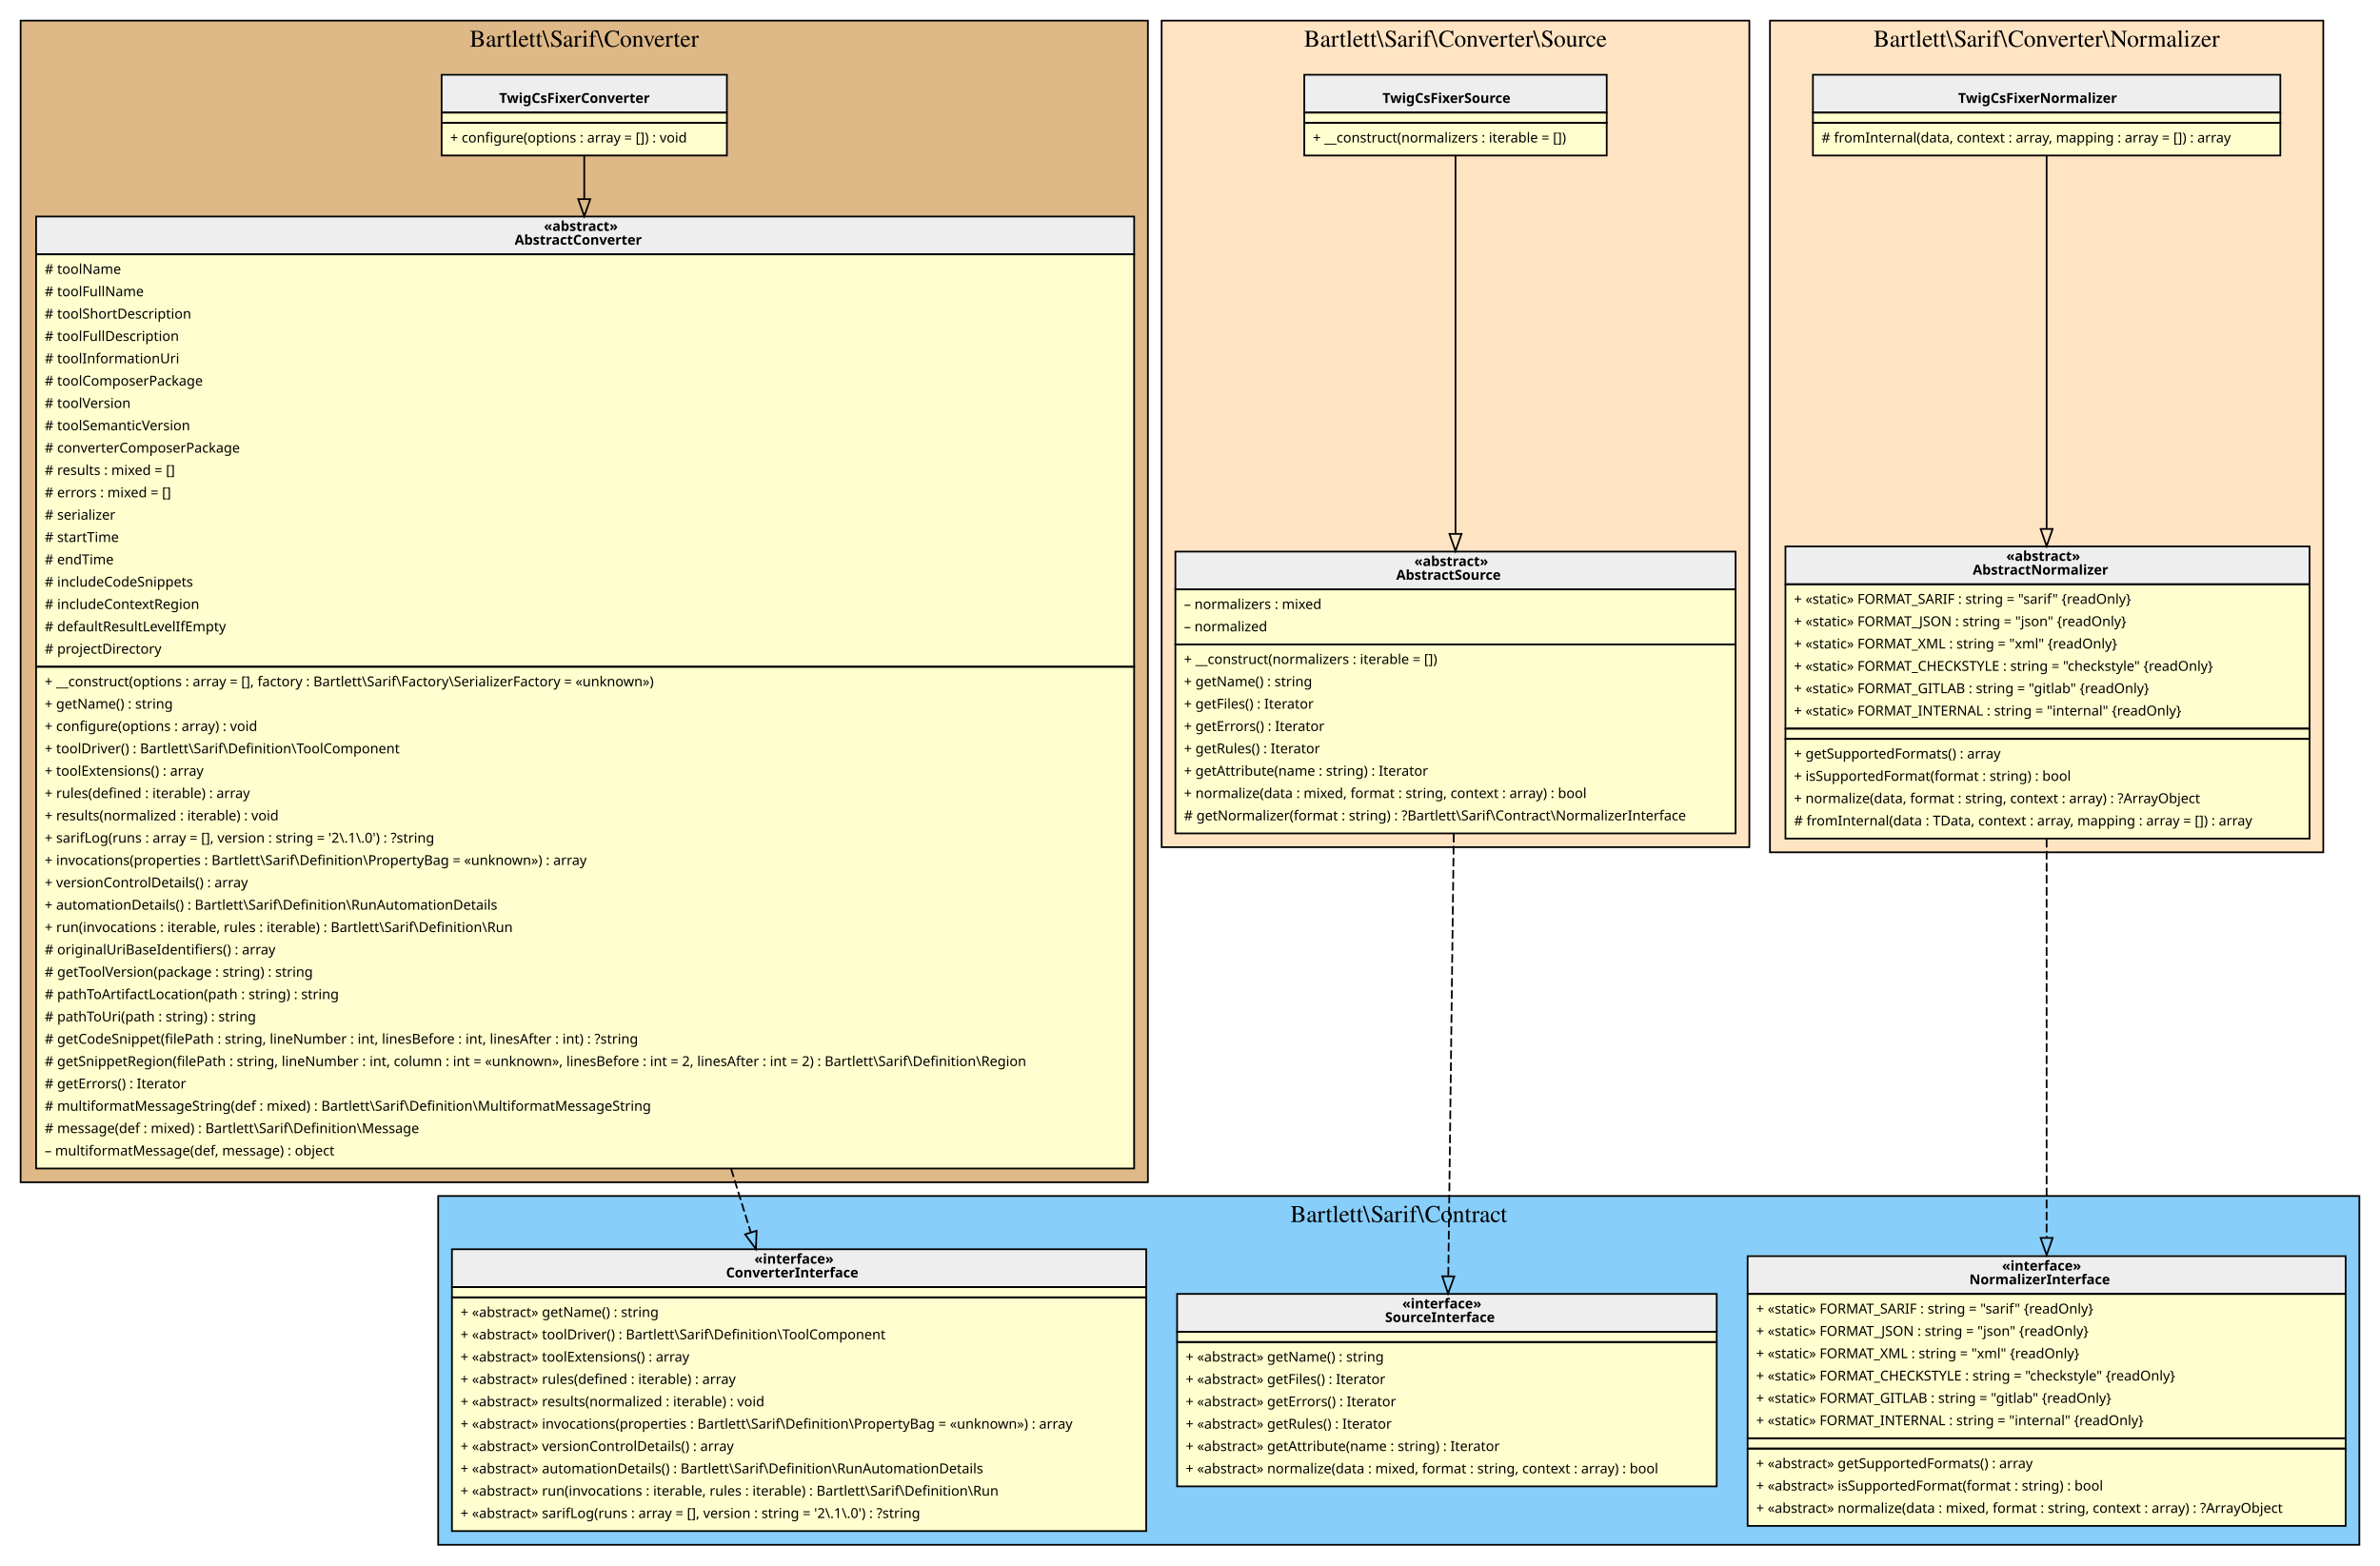
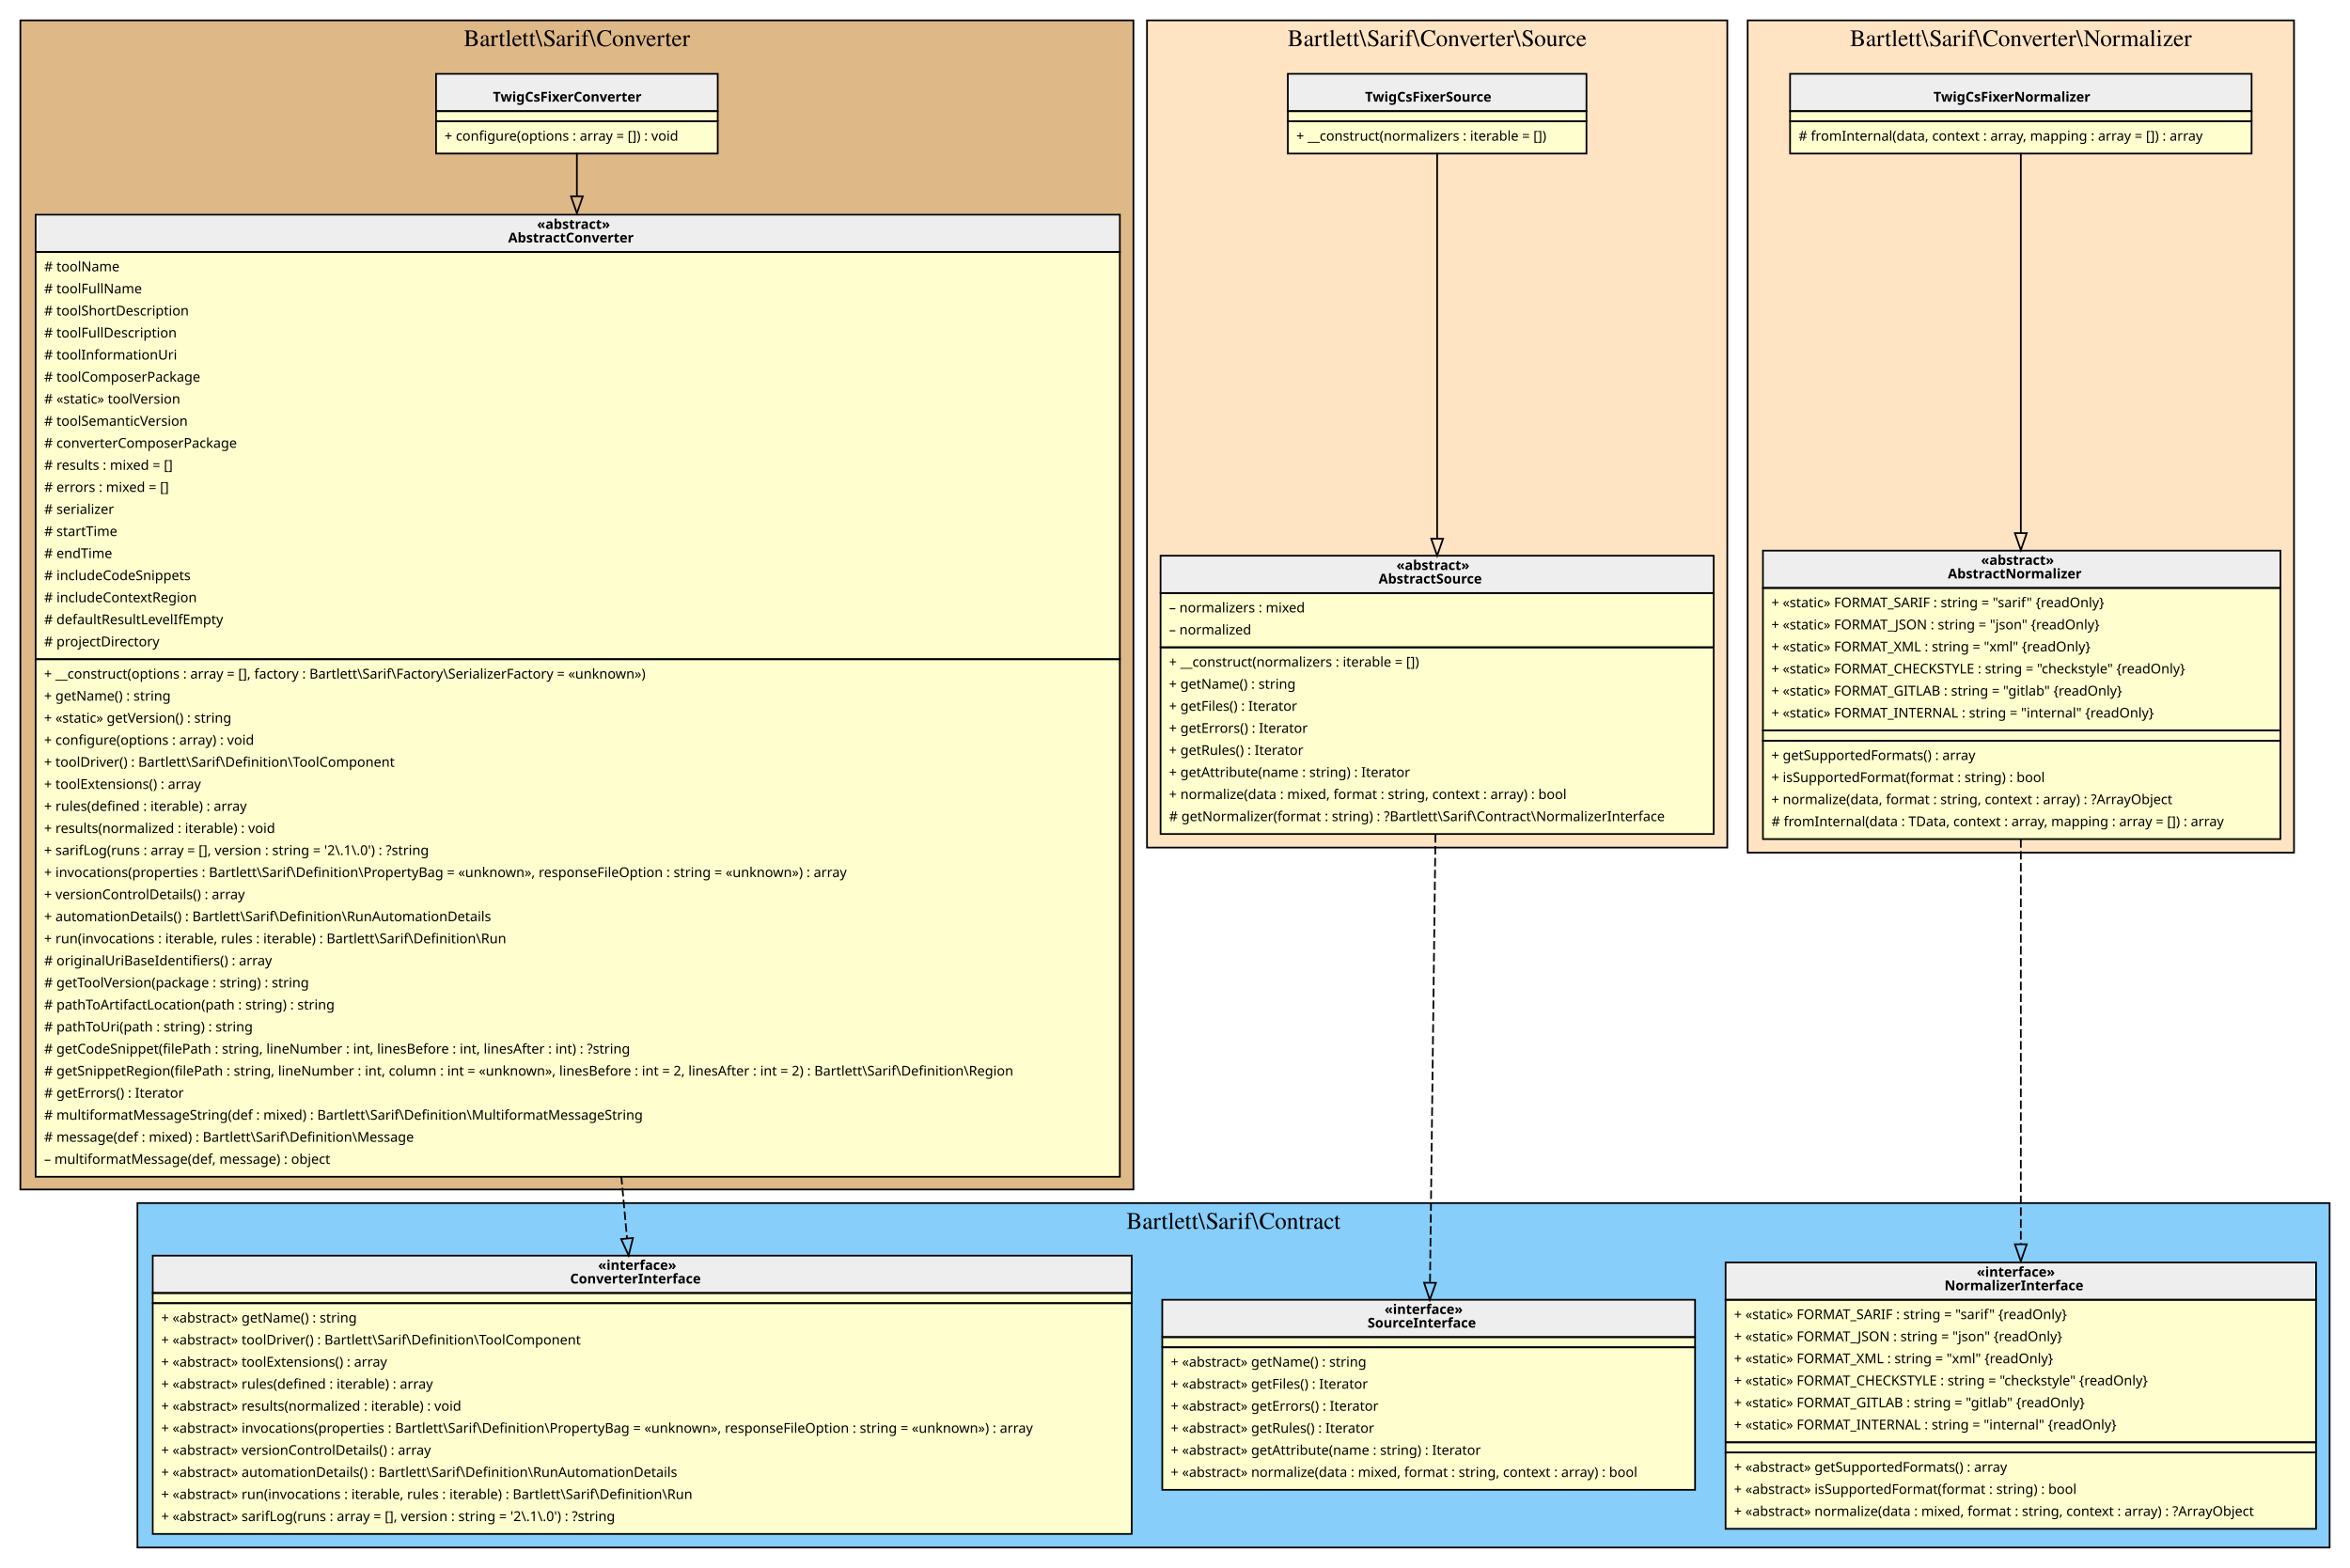
- <svg xmlns="http://www.w3.org/2000/svg" width="1385pt" height="911pt" viewBox="0.00 0.00 1385.00 911.00">
-   <g id="graph0" class="graph" transform="scale(1 1) rotate(0) translate(4 907)">
+ <svg xmlns="http://www.w3.org/2000/svg" width="1385pt" height="924pt" viewBox="0.00 0.00 1385.00 924.00">
+   <g id="graph0" class="graph" transform="scale(1 1) rotate(0) translate(4 920)">
    <g id="clust1" class="cluster">
-       <polygon fill="BurlyWood" stroke="black" points="8,-219 8,-895 664,-895 664,-219 8,-219" />
-       <text text-anchor="middle" x="336" y="-879.8" font-family="Times,serif" font-size="14.00">Bartlett\Sarif\Converter</text>
+       <polygon fill="BurlyWood" stroke="black" points="8,-219 8,-908 664,-908 664,-219 8,-219" />
+       <text text-anchor="middle" x="336" y="-892.8" font-family="Times,serif" font-size="14.00">Bartlett\Sarif\Converter</text>
    </g>
    <g id="clust2" class="cluster">
-       <polygon fill="LightSkyBlue" stroke="black" points="251,-8 251,-211 1369,-211 1369,-8 251,-8" />
-       <text text-anchor="middle" x="810" y="-195.8" font-family="Times,serif" font-size="14.00">Bartlett\Sarif\Contract</text>
+       <polygon fill="LightSkyBlue" stroke="black" points="77,-8 77,-211 1369,-211 1369,-8 77,-8" />
+       <text text-anchor="middle" x="723" y="-195.8" font-family="Times,serif" font-size="14.00">Bartlett\Sarif\Contract</text>
    </g>
    <g id="clust3" class="cluster">
-       <polygon fill="Bisque" stroke="black" points="672,-414 672,-895 1014,-895 1014,-414 672,-414" />
-       <text text-anchor="middle" x="843" y="-879.8" font-family="Times,serif" font-size="14.00">Bartlett\Sarif\Converter\Source</text>
+       <polygon fill="Bisque" stroke="black" points="672,-420.5 672,-908 1014,-908 1014,-420.5 672,-420.5" />
+       <text text-anchor="middle" x="843" y="-892.8" font-family="Times,serif" font-size="14.00">Bartlett\Sarif\Converter\Source</text>
    </g>
    <g id="clust4" class="cluster">
-       <polygon fill="Bisque" stroke="black" points="1026,-411 1026,-895 1348,-895 1348,-411 1026,-411" />
-       <text text-anchor="middle" x="1187" y="-879.8" font-family="Times,serif" font-size="14.00">Bartlett\Sarif\Converter\Normalizer</text>
+       <polygon fill="Bisque" stroke="black" points="1026,-417.5 1026,-908 1348,-908 1348,-417.5 1026,-417.5" />
+       <text text-anchor="middle" x="1187" y="-892.8" font-family="Times,serif" font-size="14.00">Bartlett\Sarif\Converter\Normalizer</text>
    </g>
    <g id="node1" class="node">
-       <polygon fill="#fefece" stroke="transparent" points="419,-864 253,-864 253,-817 419,-817 419,-864" />
-       <polygon fill="#eeeeee" stroke="transparent" points="253,-841.5 253,-863.5 419,-863.5 419,-841.5 253,-841.5" />
-       <polygon fill="none" stroke="black" points="253,-841.5 253,-863.5 419,-863.5 419,-841.5 253,-841.5" />
-       <text text-anchor="start" x="286.5" y="-847.1" font-family="Verdana" font-weight="bold" font-size="8.00">TwigCsFixerConverter</text>
-       <polygon fill="none" stroke="black" points="253,-835.5 253,-841.5 419,-841.5 419,-835.5 253,-835.5" />
-       <polygon fill="none" stroke="black" points="253,-816.5 253,-835.5 419,-835.5 419,-816.5 253,-816.5" />
-       <text text-anchor="start" x="258" y="-824.1" font-family="Verdana" font-size="8.00">+ configure(options : array = []) : void</text>
+       <polygon fill="#fefece" stroke="transparent" points="419,-877 253,-877 253,-830 419,-830 419,-877" />
+       <polygon fill="#eeeeee" stroke="transparent" points="253,-854.5 253,-876.5 419,-876.5 419,-854.5 253,-854.5" />
+       <polygon fill="none" stroke="black" points="253,-854.5 253,-876.5 419,-876.5 419,-854.5 253,-854.5" />
+       <text text-anchor="start" x="286.5" y="-860.1" font-family="Verdana" font-weight="bold" font-size="8.00">TwigCsFixerConverter</text>
+       <polygon fill="none" stroke="black" points="253,-848.5 253,-854.5 419,-854.5 419,-848.5 253,-848.5" />
+       <polygon fill="none" stroke="black" points="253,-829.5 253,-848.5 419,-848.5 419,-829.5 253,-829.5" />
+       <text text-anchor="start" x="258" y="-837.1" font-family="Verdana" font-size="8.00">+ configure(options : array = []) : void</text>
    </g>
    <g id="node2" class="node">
-       <polygon fill="#fefece" stroke="transparent" points="655.5,-781 16.5,-781 16.5,-227 655.5,-227 655.5,-781" />
-       <polygon fill="#eeeeee" stroke="transparent" points="17,-759 17,-781 656,-781 656,-759 17,-759" />
-       <polygon fill="none" stroke="black" points="17,-759 17,-781 656,-781 656,-759 17,-759" />
-       <text text-anchor="start" x="312.5" y="-772.6" font-family="Verdana" font-weight="bold" font-size="8.00">«abstract»</text>
-       <text text-anchor="start" x="295.5" y="-764.6" font-family="Verdana" font-weight="bold" font-size="8.00">AbstractConverter</text>
-       <polygon fill="none" stroke="black" points="17,-519 17,-759 656,-759 656,-519 17,-519" />
-       <text text-anchor="start" x="22" y="-747.6" font-family="Verdana" font-size="8.00"># toolName</text>
-       <text text-anchor="start" x="22" y="-734.6" font-family="Verdana" font-size="8.00"># toolFullName</text>
-       <text text-anchor="start" x="22" y="-721.6" font-family="Verdana" font-size="8.00"># toolShortDescription</text>
-       <text text-anchor="start" x="22" y="-708.6" font-family="Verdana" font-size="8.00"># toolFullDescription</text>
-       <text text-anchor="start" x="22" y="-695.6" font-family="Verdana" font-size="8.00"># toolInformationUri</text>
-       <text text-anchor="start" x="22" y="-682.6" font-family="Verdana" font-size="8.00"># toolComposerPackage</text>
-       <text text-anchor="start" x="22" y="-669.6" font-family="Verdana" font-size="8.00"># toolVersion</text>
-       <text text-anchor="start" x="22" y="-656.6" font-family="Verdana" font-size="8.00"># toolSemanticVersion</text>
-       <text text-anchor="start" x="22" y="-643.6" font-family="Verdana" font-size="8.00"># converterComposerPackage</text>
-       <text text-anchor="start" x="22" y="-630.6" font-family="Verdana" font-size="8.00"># results : mixed = []</text>
-       <text text-anchor="start" x="22" y="-617.6" font-family="Verdana" font-size="8.00"># errors : mixed = []</text>
-       <text text-anchor="start" x="22" y="-604.6" font-family="Verdana" font-size="8.00"># serializer</text>
-       <text text-anchor="start" x="22" y="-591.6" font-family="Verdana" font-size="8.00"># startTime</text>
-       <text text-anchor="start" x="22" y="-578.6" font-family="Verdana" font-size="8.00"># endTime</text>
-       <text text-anchor="start" x="22" y="-565.6" font-family="Verdana" font-size="8.00"># includeCodeSnippets</text>
-       <text text-anchor="start" x="22" y="-552.6" font-family="Verdana" font-size="8.00"># includeContextRegion</text>
-       <text text-anchor="start" x="22" y="-539.6" font-family="Verdana" font-size="8.00"># defaultResultLevelIfEmpty</text>
-       <text text-anchor="start" x="22" y="-526.6" font-family="Verdana" font-size="8.00"># projectDirectory</text>
-       <polygon fill="none" stroke="black" points="17,-227 17,-519 656,-519 656,-227 17,-227" />
-       <text text-anchor="start" x="22" y="-507.6" font-family="Verdana" font-size="8.00">+ __construct(options : array = [], factory : Bartlett\Sarif\Factory\SerializerFactory = «unknown»)</text>
-       <text text-anchor="start" x="22" y="-494.6" font-family="Verdana" font-size="8.00">+ getName() : string</text>
-       <text text-anchor="start" x="22" y="-481.6" font-family="Verdana" font-size="8.00">+ configure(options : array) : void</text>
-       <text text-anchor="start" x="22" y="-468.6" font-family="Verdana" font-size="8.00">+ toolDriver() : Bartlett\Sarif\Definition\ToolComponent</text>
-       <text text-anchor="start" x="22" y="-455.6" font-family="Verdana" font-size="8.00">+ toolExtensions() : array</text>
-       <text text-anchor="start" x="22" y="-442.6" font-family="Verdana" font-size="8.00">+ rules(defined : iterable) : array</text>
-       <text text-anchor="start" x="22" y="-429.6" font-family="Verdana" font-size="8.00">+ results(normalized : iterable) : void</text>
-       <text text-anchor="start" x="22" y="-416.6" font-family="Verdana" font-size="8.00">+ sarifLog(runs : array = [], version : string = '2\.1\.0') : ?string</text>
-       <text text-anchor="start" x="22" y="-403.6" font-family="Verdana" font-size="8.00">+ invocations(properties : Bartlett\Sarif\Definition\PropertyBag = «unknown») : array</text>
-       <text text-anchor="start" x="22" y="-390.6" font-family="Verdana" font-size="8.00">+ versionControlDetails() : array</text>
-       <text text-anchor="start" x="22" y="-377.6" font-family="Verdana" font-size="8.00">+ automationDetails() : Bartlett\Sarif\Definition\RunAutomationDetails</text>
-       <text text-anchor="start" x="22" y="-364.6" font-family="Verdana" font-size="8.00">+ run(invocations : iterable, rules : iterable) : Bartlett\Sarif\Definition\Run</text>
-       <text text-anchor="start" x="22" y="-351.6" font-family="Verdana" font-size="8.00"># originalUriBaseIdentifiers() : array</text>
-       <text text-anchor="start" x="22" y="-338.6" font-family="Verdana" font-size="8.00"># getToolVersion(package : string) : string</text>
-       <text text-anchor="start" x="22" y="-325.6" font-family="Verdana" font-size="8.00"># pathToArtifactLocation(path : string) : string</text>
-       <text text-anchor="start" x="22" y="-312.6" font-family="Verdana" font-size="8.00"># pathToUri(path : string) : string</text>
-       <text text-anchor="start" x="22" y="-299.6" font-family="Verdana" font-size="8.00"># getCodeSnippet(filePath : string, lineNumber : int, linesBefore : int, linesAfter : int) : ?string</text>
-       <text text-anchor="start" x="22" y="-286.6" font-family="Verdana" font-size="8.00"># getSnippetRegion(filePath : string, lineNumber : int, column : int = «unknown», linesBefore : int = 2, linesAfter : int = 2) : Bartlett\Sarif\Definition\Region</text>
-       <text text-anchor="start" x="22" y="-273.6" font-family="Verdana" font-size="8.00"># getErrors() : Iterator</text>
-       <text text-anchor="start" x="22" y="-260.6" font-family="Verdana" font-size="8.00"># multiformatMessageString(def : mixed) : Bartlett\Sarif\Definition\MultiformatMessageString</text>
-       <text text-anchor="start" x="22" y="-247.6" font-family="Verdana" font-size="8.00"># message(def : mixed) : Bartlett\Sarif\Definition\Message</text>
-       <text text-anchor="start" x="22" y="-234.6" font-family="Verdana" font-size="8.00">– multiformatMessage(def, message) : object</text>
+       <polygon fill="#fefece" stroke="transparent" points="655.5,-794 16.5,-794 16.5,-227 655.5,-227 655.5,-794" />
+       <polygon fill="#eeeeee" stroke="transparent" points="17,-771.5 17,-793.5 656,-793.5 656,-771.5 17,-771.5" />
+       <polygon fill="none" stroke="black" points="17,-771.5 17,-793.5 656,-793.5 656,-771.5 17,-771.5" />
+       <text text-anchor="start" x="312.5" y="-785.1" font-family="Verdana" font-weight="bold" font-size="8.00">«abstract»</text>
+       <text text-anchor="start" x="295.5" y="-777.1" font-family="Verdana" font-weight="bold" font-size="8.00">AbstractConverter</text>
+       <polygon fill="none" stroke="black" points="17,-531.5 17,-771.5 656,-771.5 656,-531.5 17,-531.5" />
+       <text text-anchor="start" x="22" y="-760.1" font-family="Verdana" font-size="8.00"># toolName</text>
+       <text text-anchor="start" x="22" y="-747.1" font-family="Verdana" font-size="8.00"># toolFullName</text>
+       <text text-anchor="start" x="22" y="-734.1" font-family="Verdana" font-size="8.00"># toolShortDescription</text>
+       <text text-anchor="start" x="22" y="-721.1" font-family="Verdana" font-size="8.00"># toolFullDescription</text>
+       <text text-anchor="start" x="22" y="-708.1" font-family="Verdana" font-size="8.00"># toolInformationUri</text>
+       <text text-anchor="start" x="22" y="-695.1" font-family="Verdana" font-size="8.00"># toolComposerPackage</text>
+       <text text-anchor="start" x="22" y="-682.1" font-family="Verdana" font-size="8.00"># «static» toolVersion</text>
+       <text text-anchor="start" x="22" y="-669.1" font-family="Verdana" font-size="8.00"># toolSemanticVersion</text>
+       <text text-anchor="start" x="22" y="-656.1" font-family="Verdana" font-size="8.00"># converterComposerPackage</text>
+       <text text-anchor="start" x="22" y="-643.1" font-family="Verdana" font-size="8.00"># results : mixed = []</text>
+       <text text-anchor="start" x="22" y="-630.1" font-family="Verdana" font-size="8.00"># errors : mixed = []</text>
+       <text text-anchor="start" x="22" y="-617.1" font-family="Verdana" font-size="8.00"># serializer</text>
+       <text text-anchor="start" x="22" y="-604.1" font-family="Verdana" font-size="8.00"># startTime</text>
+       <text text-anchor="start" x="22" y="-591.1" font-family="Verdana" font-size="8.00"># endTime</text>
+       <text text-anchor="start" x="22" y="-578.1" font-family="Verdana" font-size="8.00"># includeCodeSnippets</text>
+       <text text-anchor="start" x="22" y="-565.1" font-family="Verdana" font-size="8.00"># includeContextRegion</text>
+       <text text-anchor="start" x="22" y="-552.1" font-family="Verdana" font-size="8.00"># defaultResultLevelIfEmpty</text>
+       <text text-anchor="start" x="22" y="-539.1" font-family="Verdana" font-size="8.00"># projectDirectory</text>
+       <polygon fill="none" stroke="black" points="17,-226.5 17,-531.5 656,-531.5 656,-226.5 17,-226.5" />
+       <text text-anchor="start" x="22" y="-520.1" font-family="Verdana" font-size="8.00">+ __construct(options : array = [], factory : Bartlett\Sarif\Factory\SerializerFactory = «unknown»)</text>
+       <text text-anchor="start" x="22" y="-507.1" font-family="Verdana" font-size="8.00">+ getName() : string</text>
+       <text text-anchor="start" x="22" y="-494.1" font-family="Verdana" font-size="8.00">+ «static» getVersion() : string</text>
+       <text text-anchor="start" x="22" y="-481.1" font-family="Verdana" font-size="8.00">+ configure(options : array) : void</text>
+       <text text-anchor="start" x="22" y="-468.1" font-family="Verdana" font-size="8.00">+ toolDriver() : Bartlett\Sarif\Definition\ToolComponent</text>
+       <text text-anchor="start" x="22" y="-455.1" font-family="Verdana" font-size="8.00">+ toolExtensions() : array</text>
+       <text text-anchor="start" x="22" y="-442.1" font-family="Verdana" font-size="8.00">+ rules(defined : iterable) : array</text>
+       <text text-anchor="start" x="22" y="-429.1" font-family="Verdana" font-size="8.00">+ results(normalized : iterable) : void</text>
+       <text text-anchor="start" x="22" y="-416.1" font-family="Verdana" font-size="8.00">+ sarifLog(runs : array = [], version : string = '2\.1\.0') : ?string</text>
+       <text text-anchor="start" x="22" y="-403.1" font-family="Verdana" font-size="8.00">+ invocations(properties : Bartlett\Sarif\Definition\PropertyBag = «unknown», responseFileOption : string = «unknown») : array</text>
+       <text text-anchor="start" x="22" y="-390.1" font-family="Verdana" font-size="8.00">+ versionControlDetails() : array</text>
+       <text text-anchor="start" x="22" y="-377.1" font-family="Verdana" font-size="8.00">+ automationDetails() : Bartlett\Sarif\Definition\RunAutomationDetails</text>
+       <text text-anchor="start" x="22" y="-364.1" font-family="Verdana" font-size="8.00">+ run(invocations : iterable, rules : iterable) : Bartlett\Sarif\Definition\Run</text>
+       <text text-anchor="start" x="22" y="-351.1" font-family="Verdana" font-size="8.00"># originalUriBaseIdentifiers() : array</text>
+       <text text-anchor="start" x="22" y="-338.1" font-family="Verdana" font-size="8.00"># getToolVersion(package : string) : string</text>
+       <text text-anchor="start" x="22" y="-325.1" font-family="Verdana" font-size="8.00"># pathToArtifactLocation(path : string) : string</text>
+       <text text-anchor="start" x="22" y="-312.1" font-family="Verdana" font-size="8.00"># pathToUri(path : string) : string</text>
+       <text text-anchor="start" x="22" y="-299.1" font-family="Verdana" font-size="8.00"># getCodeSnippet(filePath : string, lineNumber : int, linesBefore : int, linesAfter : int) : ?string</text>
+       <text text-anchor="start" x="22" y="-286.1" font-family="Verdana" font-size="8.00"># getSnippetRegion(filePath : string, lineNumber : int, column : int = «unknown», linesBefore : int = 2, linesAfter : int = 2) : Bartlett\Sarif\Definition\Region</text>
+       <text text-anchor="start" x="22" y="-273.1" font-family="Verdana" font-size="8.00"># getErrors() : Iterator</text>
+       <text text-anchor="start" x="22" y="-260.1" font-family="Verdana" font-size="8.00"># multiformatMessageString(def : mixed) : Bartlett\Sarif\Definition\MultiformatMessageString</text>
+       <text text-anchor="start" x="22" y="-247.1" font-family="Verdana" font-size="8.00"># message(def : mixed) : Bartlett\Sarif\Definition\Message</text>
+       <text text-anchor="start" x="22" y="-234.1" font-family="Verdana" font-size="8.00">– multiformatMessage(def, message) : object</text>
    </g>
    <g id="edge2" class="edge">
-       <path fill="none" stroke="black" d="M336,-816.77C336,-809.6 336,-800.97 336,-791.23" />
-       <polygon fill="none" stroke="black" points="339.5,-791.12 336,-781.12 332.5,-791.12 339.5,-791.12" />
+       <path fill="none" stroke="black" d="M336,-829.86C336,-822.72 336,-814.12 336,-804.4" />
+       <polygon fill="none" stroke="black" points="339.5,-804.32 336,-794.32 332.5,-804.32 339.5,-804.32" />
    </g>
    <g id="node3" class="node">
-       <polygon fill="#fefece" stroke="transparent" points="663,-180 259,-180 259,-16 663,-16 663,-180" />
-       <polygon fill="#eeeeee" stroke="transparent" points="259,-158 259,-180 663,-180 663,-158 259,-158" />
-       <polygon fill="none" stroke="black" points="259,-158 259,-180 663,-180 663,-158 259,-158" />
-       <text text-anchor="start" x="435" y="-171.6" font-family="Verdana" font-weight="bold" font-size="8.00">«interface»</text>
-       <text text-anchor="start" x="418.5" y="-163.6" font-family="Verdana" font-weight="bold" font-size="8.00">ConverterInterface</text>
-       <polygon fill="none" stroke="black" points="259,-152 259,-158 663,-158 663,-152 259,-152" />
-       <polygon fill="none" stroke="black" points="259,-16 259,-152 663,-152 663,-16 259,-16" />
-       <text text-anchor="start" x="264" y="-140.6" font-family="Verdana" font-size="8.00">+ «abstract» getName() : string</text>
-       <text text-anchor="start" x="264" y="-127.6" font-family="Verdana" font-size="8.00">+ «abstract» toolDriver() : Bartlett\Sarif\Definition\ToolComponent</text>
-       <text text-anchor="start" x="264" y="-114.6" font-family="Verdana" font-size="8.00">+ «abstract» toolExtensions() : array</text>
-       <text text-anchor="start" x="264" y="-101.6" font-family="Verdana" font-size="8.00">+ «abstract» rules(defined : iterable) : array</text>
-       <text text-anchor="start" x="264" y="-88.6" font-family="Verdana" font-size="8.00">+ «abstract» results(normalized : iterable) : void</text>
-       <text text-anchor="start" x="264" y="-75.6" font-family="Verdana" font-size="8.00">+ «abstract» invocations(properties : Bartlett\Sarif\Definition\PropertyBag = «unknown») : array</text>
-       <text text-anchor="start" x="264" y="-62.6" font-family="Verdana" font-size="8.00">+ «abstract» versionControlDetails() : array</text>
-       <text text-anchor="start" x="264" y="-49.6" font-family="Verdana" font-size="8.00">+ «abstract» automationDetails() : Bartlett\Sarif\Definition\RunAutomationDetails</text>
-       <text text-anchor="start" x="264" y="-36.6" font-family="Verdana" font-size="8.00">+ «abstract» run(invocations : iterable, rules : iterable) : Bartlett\Sarif\Definition\Run</text>
-       <text text-anchor="start" x="264" y="-23.6" font-family="Verdana" font-size="8.00">+ «abstract» sarifLog(runs : array = [], version : string = '2\.1\.0') : ?string</text>
+       <polygon fill="#fefece" stroke="transparent" points="662.5,-180 85.5,-180 85.5,-16 662.5,-16 662.5,-180" />
+       <polygon fill="#eeeeee" stroke="transparent" points="86,-158 86,-180 663,-180 663,-158 86,-158" />
+       <polygon fill="none" stroke="black" points="86,-158 86,-180 663,-180 663,-158 86,-158" />
+       <text text-anchor="start" x="348.5" y="-171.6" font-family="Verdana" font-weight="bold" font-size="8.00">«interface»</text>
+       <text text-anchor="start" x="332" y="-163.6" font-family="Verdana" font-weight="bold" font-size="8.00">ConverterInterface</text>
+       <polygon fill="none" stroke="black" points="86,-152 86,-158 663,-158 663,-152 86,-152" />
+       <polygon fill="none" stroke="black" points="86,-16 86,-152 663,-152 663,-16 86,-16" />
+       <text text-anchor="start" x="91" y="-140.6" font-family="Verdana" font-size="8.00">+ «abstract» getName() : string</text>
+       <text text-anchor="start" x="91" y="-127.6" font-family="Verdana" font-size="8.00">+ «abstract» toolDriver() : Bartlett\Sarif\Definition\ToolComponent</text>
+       <text text-anchor="start" x="91" y="-114.6" font-family="Verdana" font-size="8.00">+ «abstract» toolExtensions() : array</text>
+       <text text-anchor="start" x="91" y="-101.6" font-family="Verdana" font-size="8.00">+ «abstract» rules(defined : iterable) : array</text>
+       <text text-anchor="start" x="91" y="-88.6" font-family="Verdana" font-size="8.00">+ «abstract» results(normalized : iterable) : void</text>
+       <text text-anchor="start" x="91" y="-75.6" font-family="Verdana" font-size="8.00">+ «abstract» invocations(properties : Bartlett\Sarif\Definition\PropertyBag = «unknown», responseFileOption : string = «unknown») : array</text>
+       <text text-anchor="start" x="91" y="-62.6" font-family="Verdana" font-size="8.00">+ «abstract» versionControlDetails() : array</text>
+       <text text-anchor="start" x="91" y="-49.6" font-family="Verdana" font-size="8.00">+ «abstract» automationDetails() : Bartlett\Sarif\Definition\RunAutomationDetails</text>
+       <text text-anchor="start" x="91" y="-36.6" font-family="Verdana" font-size="8.00">+ «abstract» run(invocations : iterable, rules : iterable) : Bartlett\Sarif\Definition\Run</text>
+       <text text-anchor="start" x="91" y="-23.6" font-family="Verdana" font-size="8.00">+ «abstract» sarifLog(runs : array = [], version : string = '2\.1\.0') : ?string</text>
    </g>
    <g id="edge1" class="edge">
-       <path fill="none" stroke="black" stroke-dasharray="5,2" d="M421.45,-226.83C425.44,-213.93 429.28,-201.51 432.9,-189.8" />
-       <polygon fill="none" stroke="black" points="436.28,-190.74 435.89,-180.15 429.59,-188.67 436.28,-190.74" />
+       <path fill="none" stroke="black" stroke-dasharray="5,2" d="M362.16,-226.92C363.34,-214.11 364.49,-201.77 365.56,-190.15" />
+       <polygon fill="none" stroke="black" points="369.05,-190.41 366.49,-180.13 362.08,-189.77 369.05,-190.41" />
    </g>
    <g id="node4" class="node">
      <polygon fill="#fefece" stroke="transparent" points="995,-154 681,-154 681,-42 995,-42 995,-154" />
      <polygon fill="#eeeeee" stroke="transparent" points="681,-132 681,-154 995,-154 995,-132 681,-132" />
      <polygon fill="none" stroke="black" points="681,-132 681,-154 995,-154 995,-132 681,-132" />
      <text text-anchor="start" x="812" y="-145.6" font-family="Verdana" font-weight="bold" font-size="8.00">«interface»</text>
      <text text-anchor="start" x="802" y="-137.6" font-family="Verdana" font-weight="bold" font-size="8.00">SourceInterface</text>
      <polygon fill="none" stroke="black" points="681,-126 681,-132 995,-132 995,-126 681,-126" />
      <polygon fill="none" stroke="black" points="681,-42 681,-126 995,-126 995,-42 681,-42" />
      <text text-anchor="start" x="686" y="-114.6" font-family="Verdana" font-size="8.00">+ «abstract» getName() : string</text>
      <text text-anchor="start" x="686" y="-101.6" font-family="Verdana" font-size="8.00">+ «abstract» getFiles() : Iterator</text>
      <text text-anchor="start" x="686" y="-88.6" font-family="Verdana" font-size="8.00">+ «abstract» getErrors() : Iterator</text>
      <text text-anchor="start" x="686" y="-75.6" font-family="Verdana" font-size="8.00">+ «abstract» getRules() : Iterator</text>
      <text text-anchor="start" x="686" y="-62.6" font-family="Verdana" font-size="8.00">+ «abstract» getAttribute(name : string) : Iterator</text>
      <text text-anchor="start" x="686" y="-49.6" font-family="Verdana" font-size="8.00">+ «abstract» normalize(data : mixed, format : string, context : array) : bool</text>
    </g>
    <g id="node5" class="node">
      <polygon fill="#fefece" stroke="transparent" points="1361,-176.5 1013,-176.5 1013,-19.5 1361,-19.5 1361,-176.5" />
      <polygon fill="#eeeeee" stroke="transparent" points="1013,-154 1013,-176 1361,-176 1361,-154 1013,-154" />
      <polygon fill="none" stroke="black" points="1013,-154 1013,-176 1361,-176 1361,-154 1013,-154" />
      <text text-anchor="start" x="1161" y="-167.6" font-family="Verdana" font-weight="bold" font-size="8.00">«interface»</text>
      <text text-anchor="start" x="1142" y="-159.6" font-family="Verdana" font-weight="bold" font-size="8.00">NormalizerInterface</text>
      <polygon fill="none" stroke="black" points="1013,-70 1013,-154 1361,-154 1361,-70 1013,-70" />
      <text text-anchor="start" x="1018" y="-142.6" font-family="Verdana" font-size="8.00">+ «static» FORMAT_SARIF : string = "sarif" {readOnly}</text>
      <text text-anchor="start" x="1018" y="-129.6" font-family="Verdana" font-size="8.00">+ «static» FORMAT_JSON : string = "json" {readOnly}</text>
      <text text-anchor="start" x="1018" y="-116.6" font-family="Verdana" font-size="8.00">+ «static» FORMAT_XML : string = "xml" {readOnly}</text>
      <text text-anchor="start" x="1018" y="-103.6" font-family="Verdana" font-size="8.00">+ «static» FORMAT_CHECKSTYLE : string = "checkstyle" {readOnly}</text>
      <text text-anchor="start" x="1018" y="-90.6" font-family="Verdana" font-size="8.00">+ «static» FORMAT_GITLAB : string = "gitlab" {readOnly}</text>
      <text text-anchor="start" x="1018" y="-77.6" font-family="Verdana" font-size="8.00">+ «static» FORMAT_INTERNAL : string = "internal" {readOnly}</text>
      <polygon fill="none" stroke="black" points="1013,-64 1013,-70 1361,-70 1361,-64 1013,-64" />
      <polygon fill="none" stroke="black" points="1013,-19 1013,-64 1361,-64 1361,-19 1013,-19" />
      <text text-anchor="start" x="1018" y="-52.6" font-family="Verdana" font-size="8.00">+ «abstract» getSupportedFormats() : array</text>
      <text text-anchor="start" x="1018" y="-39.6" font-family="Verdana" font-size="8.00">+ «abstract» isSupportedFormat(format : string) : bool</text>
      <text text-anchor="start" x="1018" y="-26.6" font-family="Verdana" font-size="8.00">+ «abstract» normalize(data : mixed, format : string, context : array) : ?ArrayObject</text>
    </g>
    <g id="node6" class="node">
-       <polygon fill="#fefece" stroke="transparent" points="931,-864 755,-864 755,-817 931,-817 931,-864" />
-       <polygon fill="#eeeeee" stroke="transparent" points="755,-841.5 755,-863.5 931,-863.5 931,-841.5 755,-841.5" />
-       <polygon fill="none" stroke="black" points="755,-841.5 755,-863.5 931,-863.5 931,-841.5 755,-841.5" />
-       <text text-anchor="start" x="800.5" y="-847.1" font-family="Verdana" font-weight="bold" font-size="8.00">TwigCsFixerSource</text>
-       <polygon fill="none" stroke="black" points="755,-835.5 755,-841.5 931,-841.5 931,-835.5 755,-835.5" />
-       <polygon fill="none" stroke="black" points="755,-816.5 755,-835.5 931,-835.5 931,-816.5 755,-816.5" />
-       <text text-anchor="start" x="760" y="-824.1" font-family="Verdana" font-size="8.00">+ __construct(normalizers : iterable = [])</text>
+       <polygon fill="#fefece" stroke="transparent" points="931,-877 755,-877 755,-830 931,-830 931,-877" />
+       <polygon fill="#eeeeee" stroke="transparent" points="755,-854.5 755,-876.5 931,-876.5 931,-854.5 755,-854.5" />
+       <polygon fill="none" stroke="black" points="755,-854.5 755,-876.5 931,-876.5 931,-854.5 755,-854.5" />
+       <text text-anchor="start" x="800.5" y="-860.1" font-family="Verdana" font-weight="bold" font-size="8.00">TwigCsFixerSource</text>
+       <polygon fill="none" stroke="black" points="755,-848.5 755,-854.5 931,-854.5 931,-848.5 755,-848.5" />
+       <polygon fill="none" stroke="black" points="755,-829.5 755,-848.5 931,-848.5 931,-829.5 755,-829.5" />
+       <text text-anchor="start" x="760" y="-837.1" font-family="Verdana" font-size="8.00">+ __construct(normalizers : iterable = [])</text>
    </g>
    <g id="node7" class="node">
-       <polygon fill="#fefece" stroke="transparent" points="1006,-586 680,-586 680,-422 1006,-422 1006,-586" />
-       <polygon fill="#eeeeee" stroke="transparent" points="680,-564 680,-586 1006,-586 1006,-564 680,-564" />
-       <polygon fill="none" stroke="black" points="680,-564 680,-586 1006,-586 1006,-564 680,-564" />
-       <text text-anchor="start" x="819" y="-577.6" font-family="Verdana" font-weight="bold" font-size="8.00">«abstract»</text>
-       <text text-anchor="start" x="808.5" y="-569.6" font-family="Verdana" font-weight="bold" font-size="8.00">AbstractSource</text>
-       <polygon fill="none" stroke="black" points="680,-532 680,-564 1006,-564 1006,-532 680,-532" />
-       <text text-anchor="start" x="685" y="-552.6" font-family="Verdana" font-size="8.00">– normalizers : mixed</text>
-       <text text-anchor="start" x="685" y="-539.6" font-family="Verdana" font-size="8.00">– normalized</text>
-       <polygon fill="none" stroke="black" points="680,-422 680,-532 1006,-532 1006,-422 680,-422" />
-       <text text-anchor="start" x="685" y="-520.6" font-family="Verdana" font-size="8.00">+ __construct(normalizers : iterable = [])</text>
-       <text text-anchor="start" x="685" y="-507.6" font-family="Verdana" font-size="8.00">+ getName() : string</text>
-       <text text-anchor="start" x="685" y="-494.6" font-family="Verdana" font-size="8.00">+ getFiles() : Iterator</text>
-       <text text-anchor="start" x="685" y="-481.6" font-family="Verdana" font-size="8.00">+ getErrors() : Iterator</text>
-       <text text-anchor="start" x="685" y="-468.6" font-family="Verdana" font-size="8.00">+ getRules() : Iterator</text>
-       <text text-anchor="start" x="685" y="-455.6" font-family="Verdana" font-size="8.00">+ getAttribute(name : string) : Iterator</text>
-       <text text-anchor="start" x="685" y="-442.6" font-family="Verdana" font-size="8.00">+ normalize(data : mixed, format : string, context : array) : bool</text>
-       <text text-anchor="start" x="685" y="-429.6" font-family="Verdana" font-size="8.00"># getNormalizer(format : string) : ?Bartlett\Sarif\Contract\NormalizerInterface</text>
+       <polygon fill="#fefece" stroke="transparent" points="1006,-592.5 680,-592.5 680,-428.5 1006,-428.5 1006,-592.5" />
+       <polygon fill="#eeeeee" stroke="transparent" points="680,-570.5 680,-592.5 1006,-592.5 1006,-570.5 680,-570.5" />
+       <polygon fill="none" stroke="black" points="680,-570.5 680,-592.5 1006,-592.5 1006,-570.5 680,-570.5" />
+       <text text-anchor="start" x="819" y="-584.1" font-family="Verdana" font-weight="bold" font-size="8.00">«abstract»</text>
+       <text text-anchor="start" x="808.5" y="-576.1" font-family="Verdana" font-weight="bold" font-size="8.00">AbstractSource</text>
+       <polygon fill="none" stroke="black" points="680,-538.5 680,-570.5 1006,-570.5 1006,-538.5 680,-538.5" />
+       <text text-anchor="start" x="685" y="-559.1" font-family="Verdana" font-size="8.00">– normalizers : mixed</text>
+       <text text-anchor="start" x="685" y="-546.1" font-family="Verdana" font-size="8.00">– normalized</text>
+       <polygon fill="none" stroke="black" points="680,-428.5 680,-538.5 1006,-538.5 1006,-428.5 680,-428.5" />
+       <text text-anchor="start" x="685" y="-527.1" font-family="Verdana" font-size="8.00">+ __construct(normalizers : iterable = [])</text>
+       <text text-anchor="start" x="685" y="-514.1" font-family="Verdana" font-size="8.00">+ getName() : string</text>
+       <text text-anchor="start" x="685" y="-501.1" font-family="Verdana" font-size="8.00">+ getFiles() : Iterator</text>
+       <text text-anchor="start" x="685" y="-488.1" font-family="Verdana" font-size="8.00">+ getErrors() : Iterator</text>
+       <text text-anchor="start" x="685" y="-475.1" font-family="Verdana" font-size="8.00">+ getRules() : Iterator</text>
+       <text text-anchor="start" x="685" y="-462.1" font-family="Verdana" font-size="8.00">+ getAttribute(name : string) : Iterator</text>
+       <text text-anchor="start" x="685" y="-449.1" font-family="Verdana" font-size="8.00">+ normalize(data : mixed, format : string, context : array) : bool</text>
+       <text text-anchor="start" x="685" y="-436.1" font-family="Verdana" font-size="8.00"># getNormalizer(format : string) : ?Bartlett\Sarif\Contract\NormalizerInterface</text>
    </g>
    <g id="edge4" class="edge">
-       <path fill="none" stroke="black" d="M843,-816.77C843,-772.32 843,-671.69 843,-596.7" />
-       <polygon fill="none" stroke="black" points="846.5,-596.3 843,-586.3 839.5,-596.3 846.5,-596.3" />
+       <path fill="none" stroke="black" d="M843,-829.86C843,-784.38 843,-679.67 843,-602.71" />
+       <polygon fill="none" stroke="black" points="846.5,-602.51 843,-592.51 839.5,-602.51 846.5,-602.51" />
    </g>
    <g id="edge3" class="edge">
-       <path fill="none" stroke="black" stroke-dasharray="5,2" d="M841.99,-421.73C841.06,-345.96 839.68,-234.4 838.81,-164.27" />
-       <polygon fill="none" stroke="black" points="842.31,-164.19 838.68,-154.23 835.31,-164.28 842.31,-164.19" />
+       <path fill="none" stroke="black" stroke-dasharray="5,2" d="M842.01,-428.4C841.07,-351.01 839.67,-235.9 838.79,-164.26" />
+       <polygon fill="none" stroke="black" points="842.29,-163.97 838.67,-154.01 835.29,-164.06 842.29,-163.97" />
    </g>
    <g id="node8" class="node">
-       <polygon fill="#fefece" stroke="transparent" points="1323,-864 1051,-864 1051,-817 1323,-817 1323,-864" />
-       <polygon fill="#eeeeee" stroke="transparent" points="1051,-841.5 1051,-863.5 1323,-863.5 1323,-841.5 1051,-841.5" />
-       <polygon fill="none" stroke="black" points="1051,-841.5 1051,-863.5 1323,-863.5 1323,-841.5 1051,-841.5" />
-       <text text-anchor="start" x="1135.5" y="-847.1" font-family="Verdana" font-weight="bold" font-size="8.00">TwigCsFixerNormalizer</text>
-       <polygon fill="none" stroke="black" points="1051,-835.5 1051,-841.5 1323,-841.5 1323,-835.5 1051,-835.5" />
-       <polygon fill="none" stroke="black" points="1051,-816.5 1051,-835.5 1323,-835.5 1323,-816.5 1051,-816.5" />
-       <text text-anchor="start" x="1056" y="-824.1" font-family="Verdana" font-size="8.00"># fromInternal(data, context : array, mapping : array = []) : array</text>
+       <polygon fill="#fefece" stroke="transparent" points="1323,-877 1051,-877 1051,-830 1323,-830 1323,-877" />
+       <polygon fill="#eeeeee" stroke="transparent" points="1051,-854.5 1051,-876.5 1323,-876.5 1323,-854.5 1051,-854.5" />
+       <polygon fill="none" stroke="black" points="1051,-854.5 1051,-876.5 1323,-876.5 1323,-854.5 1051,-854.5" />
+       <text text-anchor="start" x="1135.5" y="-860.1" font-family="Verdana" font-weight="bold" font-size="8.00">TwigCsFixerNormalizer</text>
+       <polygon fill="none" stroke="black" points="1051,-848.5 1051,-854.5 1323,-854.5 1323,-848.5 1051,-848.5" />
+       <polygon fill="none" stroke="black" points="1051,-829.5 1051,-848.5 1323,-848.5 1323,-829.5 1051,-829.5" />
+       <text text-anchor="start" x="1056" y="-837.1" font-family="Verdana" font-size="8.00"># fromInternal(data, context : array, mapping : array = []) : array</text>
    </g>
    <g id="node9" class="node">
-       <polygon fill="#fefece" stroke="transparent" points="1339.5,-589 1034.5,-589 1034.5,-419 1339.5,-419 1339.5,-589" />
-       <polygon fill="#eeeeee" stroke="transparent" points="1035,-567 1035,-589 1340,-589 1340,-567 1035,-567" />
-       <polygon fill="none" stroke="black" points="1035,-567 1035,-589 1340,-589 1340,-567 1035,-567" />
-       <text text-anchor="start" x="1163.5" y="-580.6" font-family="Verdana" font-weight="bold" font-size="8.00">«abstract»</text>
-       <text text-anchor="start" x="1144" y="-572.6" font-family="Verdana" font-weight="bold" font-size="8.00">AbstractNormalizer</text>
-       <polygon fill="none" stroke="black" points="1035,-483 1035,-567 1340,-567 1340,-483 1035,-483" />
-       <text text-anchor="start" x="1040" y="-555.6" font-family="Verdana" font-size="8.00">+ «static» FORMAT_SARIF : string = "sarif" {readOnly}</text>
-       <text text-anchor="start" x="1040" y="-542.6" font-family="Verdana" font-size="8.00">+ «static» FORMAT_JSON : string = "json" {readOnly}</text>
-       <text text-anchor="start" x="1040" y="-529.6" font-family="Verdana" font-size="8.00">+ «static» FORMAT_XML : string = "xml" {readOnly}</text>
-       <text text-anchor="start" x="1040" y="-516.6" font-family="Verdana" font-size="8.00">+ «static» FORMAT_CHECKSTYLE : string = "checkstyle" {readOnly}</text>
-       <text text-anchor="start" x="1040" y="-503.6" font-family="Verdana" font-size="8.00">+ «static» FORMAT_GITLAB : string = "gitlab" {readOnly}</text>
-       <text text-anchor="start" x="1040" y="-490.6" font-family="Verdana" font-size="8.00">+ «static» FORMAT_INTERNAL : string = "internal" {readOnly}</text>
-       <polygon fill="none" stroke="black" points="1035,-477 1035,-483 1340,-483 1340,-477 1035,-477" />
-       <polygon fill="none" stroke="black" points="1035,-419 1035,-477 1340,-477 1340,-419 1035,-419" />
-       <text text-anchor="start" x="1040" y="-465.6" font-family="Verdana" font-size="8.00">+ getSupportedFormats() : array</text>
-       <text text-anchor="start" x="1040" y="-452.6" font-family="Verdana" font-size="8.00">+ isSupportedFormat(format : string) : bool</text>
-       <text text-anchor="start" x="1040" y="-439.6" font-family="Verdana" font-size="8.00">+ normalize(data, format : string, context : array) : ?ArrayObject</text>
-       <text text-anchor="start" x="1040" y="-426.6" font-family="Verdana" font-size="8.00"># fromInternal(data : TData, context : array, mapping : array = []) : array</text>
+       <polygon fill="#fefece" stroke="transparent" points="1339.5,-595.5 1034.5,-595.5 1034.5,-425.5 1339.5,-425.5 1339.5,-595.5" />
+       <polygon fill="#eeeeee" stroke="transparent" points="1035,-573.5 1035,-595.5 1340,-595.5 1340,-573.5 1035,-573.5" />
+       <polygon fill="none" stroke="black" points="1035,-573.5 1035,-595.5 1340,-595.5 1340,-573.5 1035,-573.5" />
+       <text text-anchor="start" x="1163.5" y="-587.1" font-family="Verdana" font-weight="bold" font-size="8.00">«abstract»</text>
+       <text text-anchor="start" x="1144" y="-579.1" font-family="Verdana" font-weight="bold" font-size="8.00">AbstractNormalizer</text>
+       <polygon fill="none" stroke="black" points="1035,-489.5 1035,-573.5 1340,-573.5 1340,-489.5 1035,-489.5" />
+       <text text-anchor="start" x="1040" y="-562.1" font-family="Verdana" font-size="8.00">+ «static» FORMAT_SARIF : string = "sarif" {readOnly}</text>
+       <text text-anchor="start" x="1040" y="-549.1" font-family="Verdana" font-size="8.00">+ «static» FORMAT_JSON : string = "json" {readOnly}</text>
+       <text text-anchor="start" x="1040" y="-536.1" font-family="Verdana" font-size="8.00">+ «static» FORMAT_XML : string = "xml" {readOnly}</text>
+       <text text-anchor="start" x="1040" y="-523.1" font-family="Verdana" font-size="8.00">+ «static» FORMAT_CHECKSTYLE : string = "checkstyle" {readOnly}</text>
+       <text text-anchor="start" x="1040" y="-510.1" font-family="Verdana" font-size="8.00">+ «static» FORMAT_GITLAB : string = "gitlab" {readOnly}</text>
+       <text text-anchor="start" x="1040" y="-497.1" font-family="Verdana" font-size="8.00">+ «static» FORMAT_INTERNAL : string = "internal" {readOnly}</text>
+       <polygon fill="none" stroke="black" points="1035,-483.5 1035,-489.5 1340,-489.5 1340,-483.5 1035,-483.5" />
+       <polygon fill="none" stroke="black" points="1035,-425.5 1035,-483.5 1340,-483.5 1340,-425.5 1035,-425.5" />
+       <text text-anchor="start" x="1040" y="-472.1" font-family="Verdana" font-size="8.00">+ getSupportedFormats() : array</text>
+       <text text-anchor="start" x="1040" y="-459.1" font-family="Verdana" font-size="8.00">+ isSupportedFormat(format : string) : bool</text>
+       <text text-anchor="start" x="1040" y="-446.1" font-family="Verdana" font-size="8.00">+ normalize(data, format : string, context : array) : ?ArrayObject</text>
+       <text text-anchor="start" x="1040" y="-433.1" font-family="Verdana" font-size="8.00"># fromInternal(data : TData, context : array, mapping : array = []) : array</text>
    </g>
    <g id="edge6" class="edge">
-       <path fill="none" stroke="black" d="M1187,-816.77C1187,-772.88 1187,-674.22 1187,-599.56" />
-       <polygon fill="none" stroke="black" points="1190.5,-599.19 1187,-589.19 1183.5,-599.19 1190.5,-599.19" />
+       <path fill="none" stroke="black" d="M1187,-829.86C1187,-785.02 1187,-682.61 1187,-605.97" />
+       <polygon fill="none" stroke="black" points="1190.5,-605.82 1187,-595.82 1183.5,-605.82 1190.5,-605.82" />
    </g>
    <g id="edge5" class="edge">
-       <path fill="none" stroke="black" stroke-dasharray="5,2" d="M1187,-418.8C1187,-350.94 1187,-255.82 1187,-186.98" />
-       <polygon fill="none" stroke="black" points="1190.5,-186.59 1187,-176.59 1183.5,-186.59 1190.5,-186.59" />
+       <path fill="none" stroke="black" stroke-dasharray="5,2" d="M1187,-425.44C1187,-355.91 1187,-257.47 1187,-186.9" />
+       <polygon fill="none" stroke="black" points="1190.5,-186.7 1187,-176.7 1183.5,-186.7 1190.5,-186.7" />
    </g>
  </g>
</svg>
